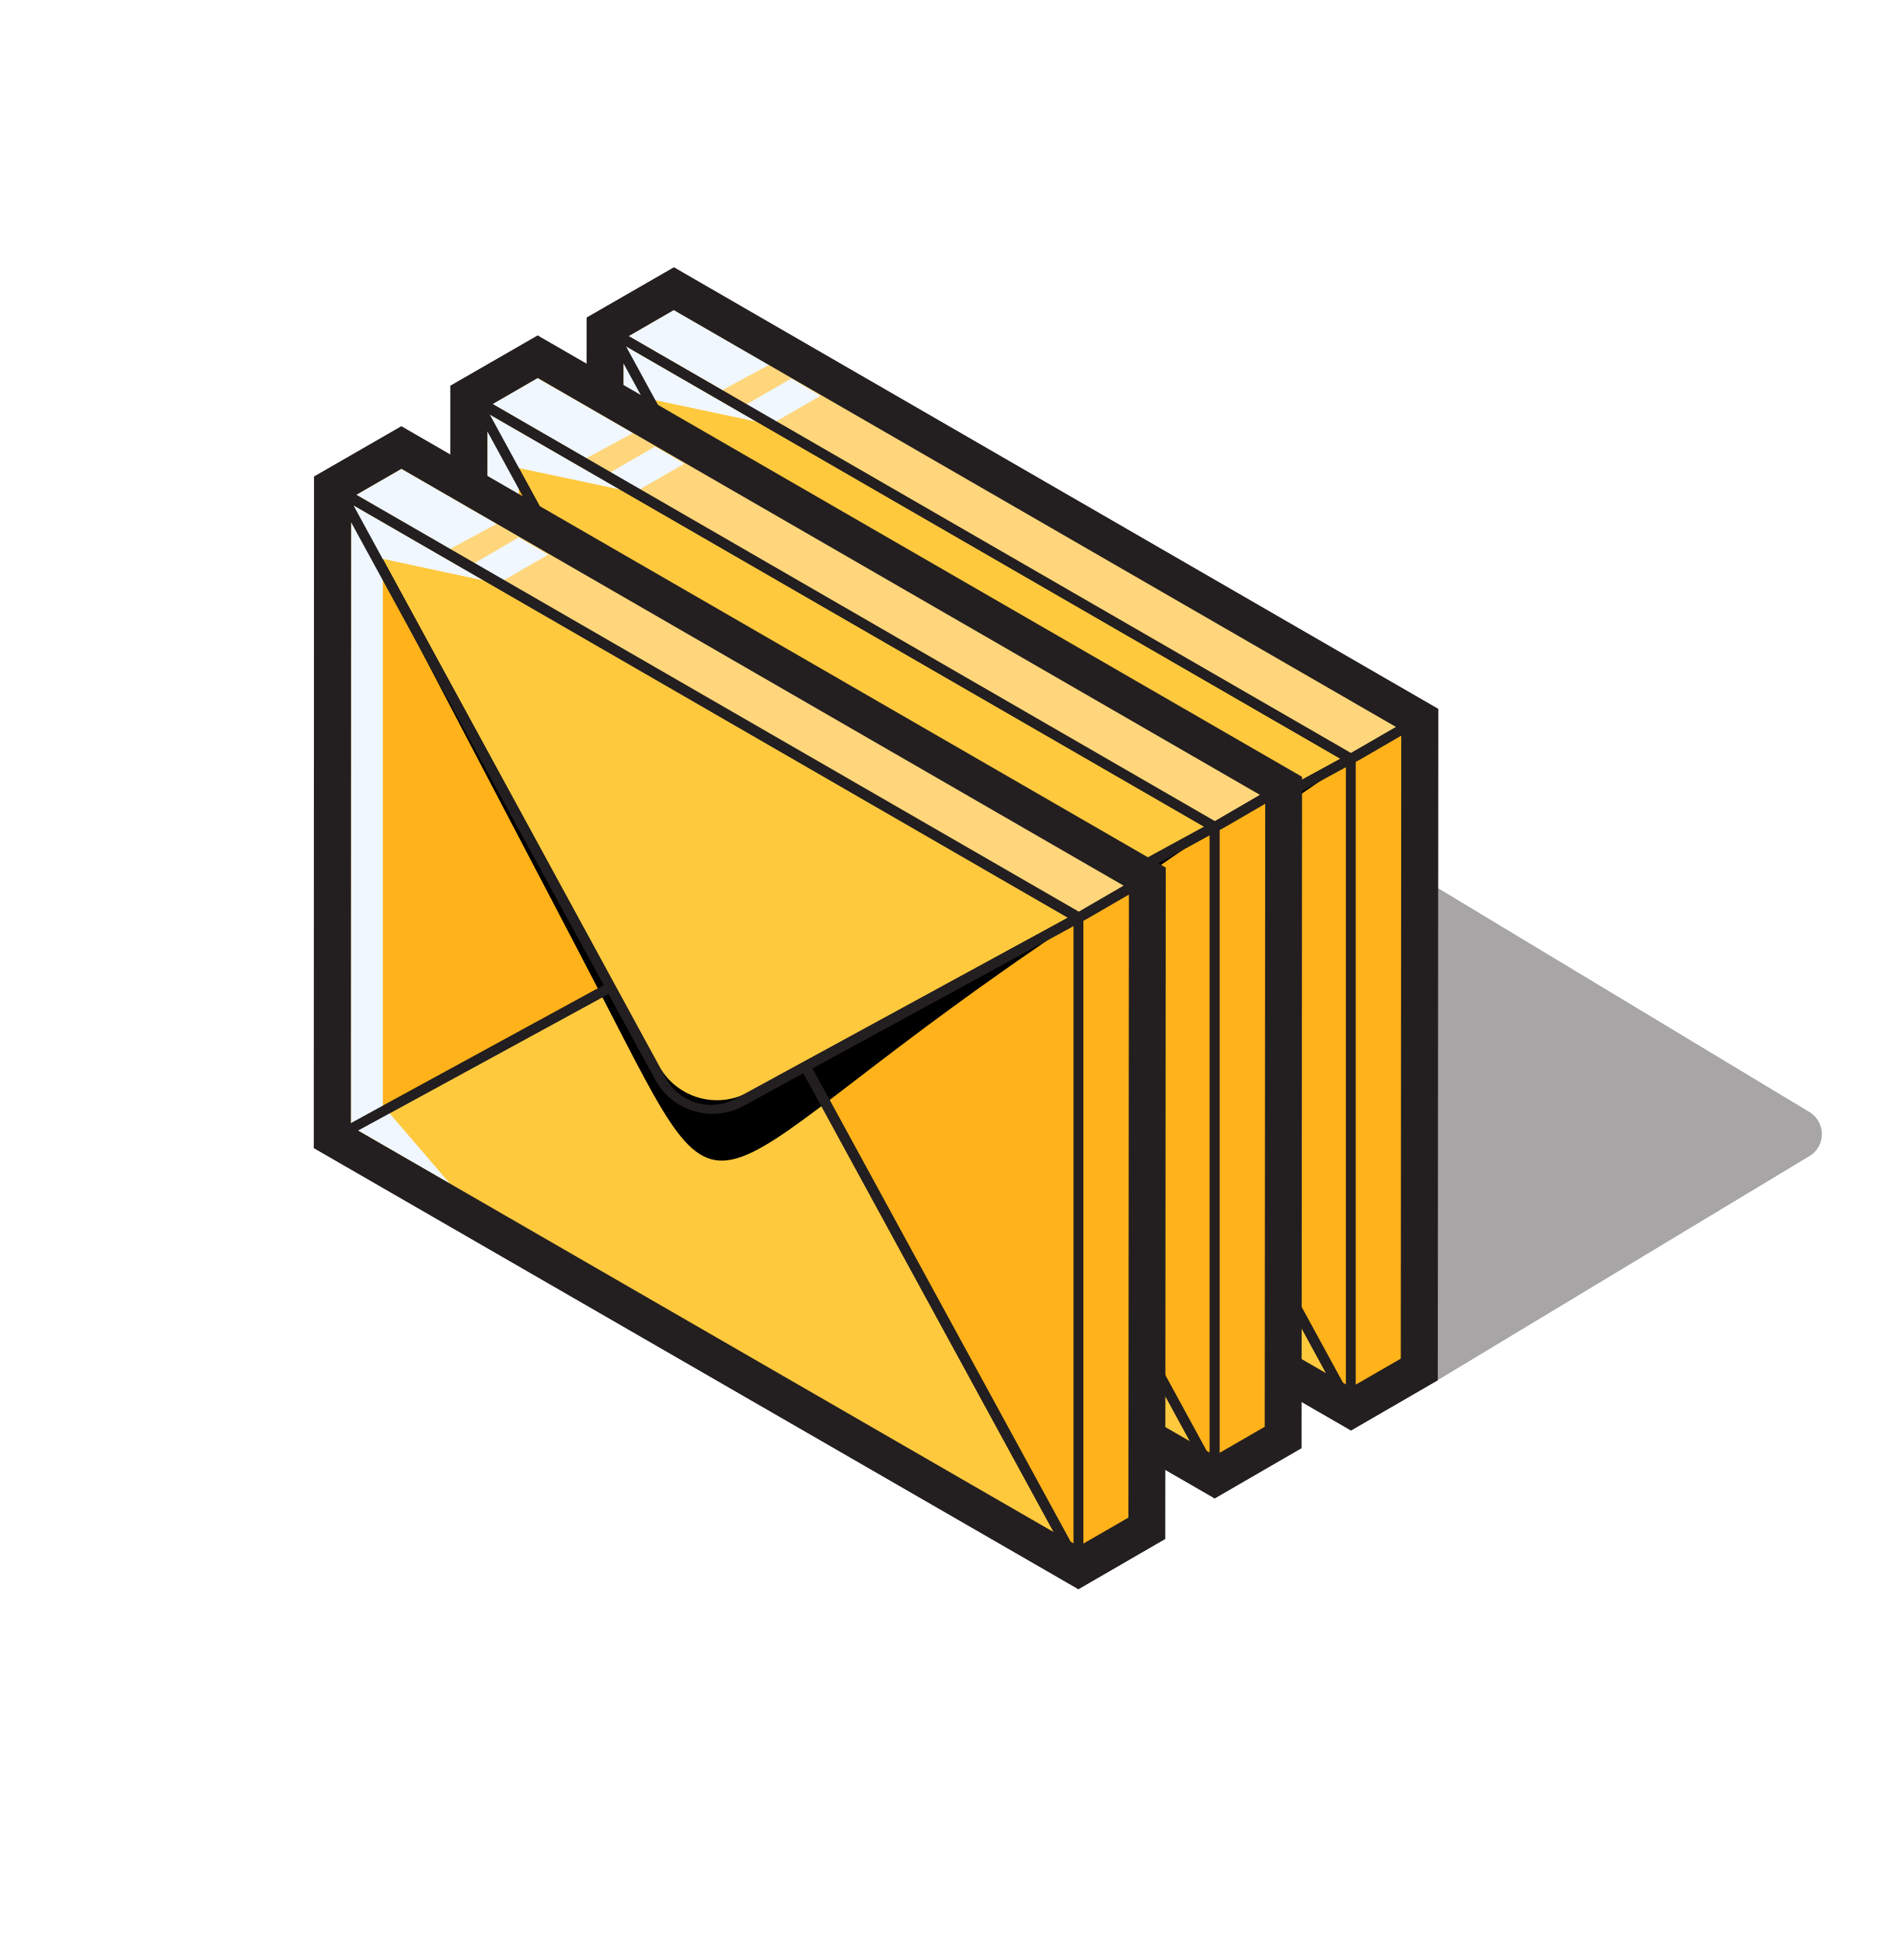
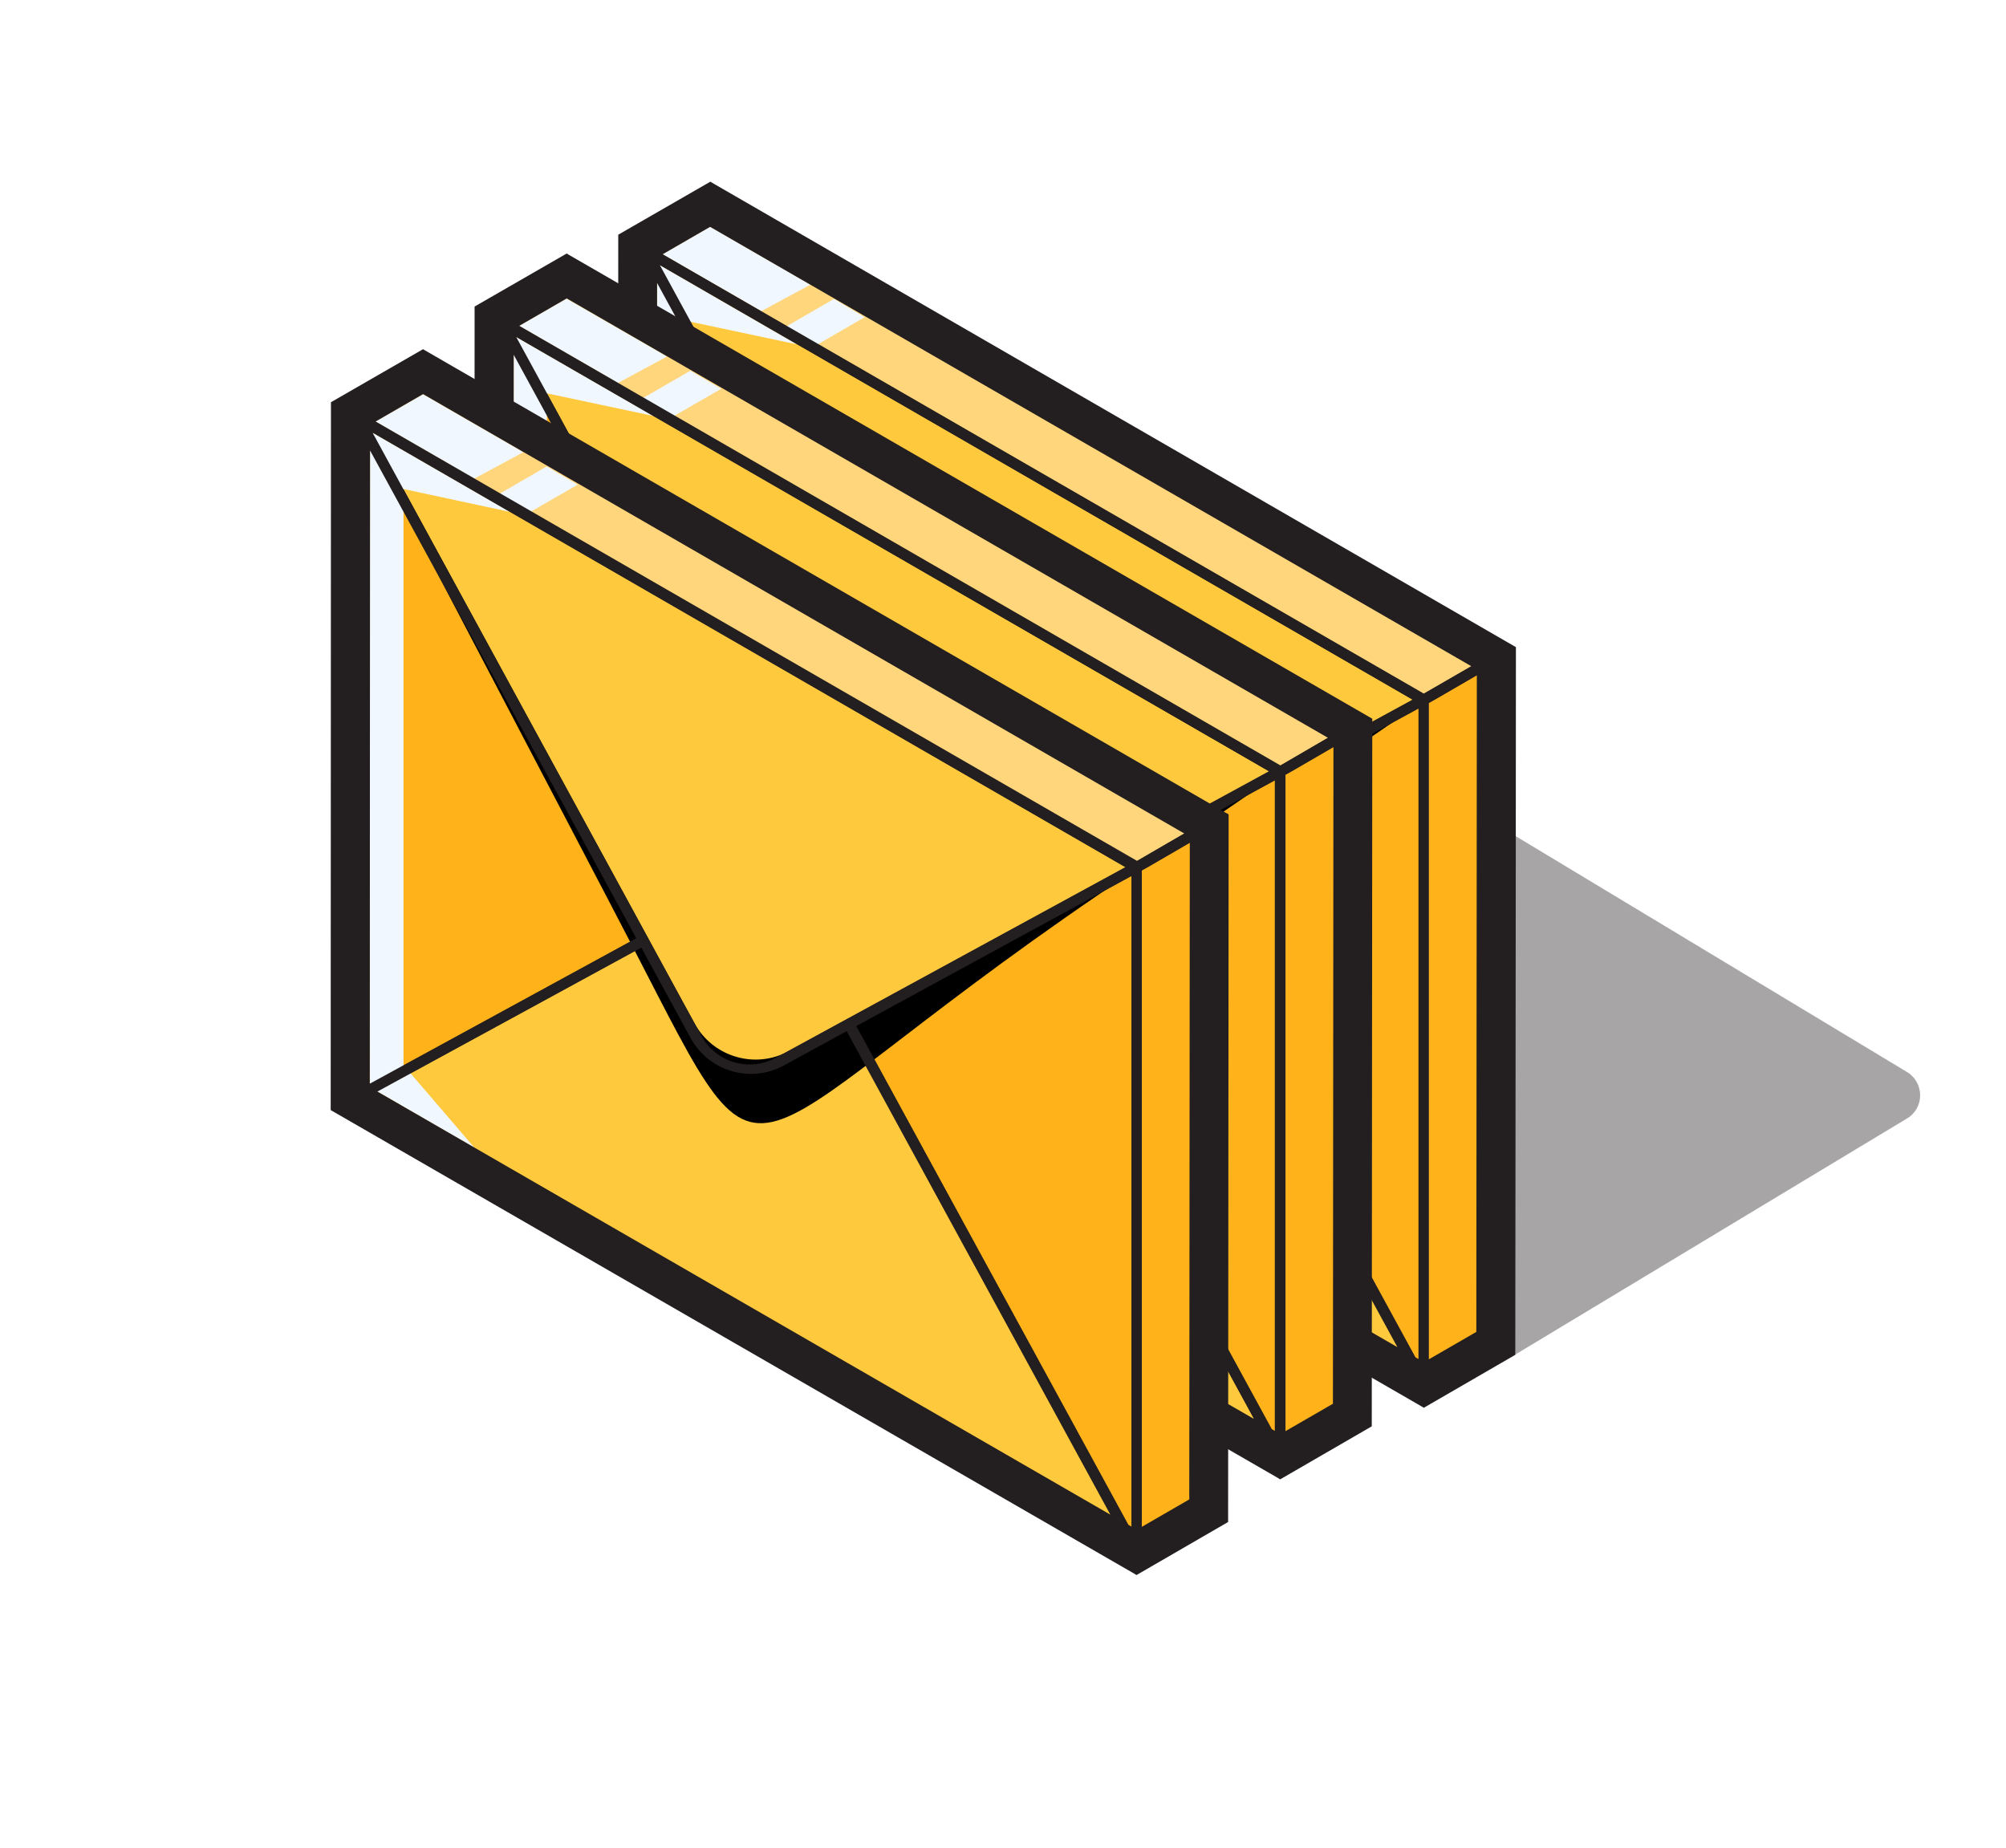
- <svg xmlns="http://www.w3.org/2000/svg" version="1.1" id="Capa_1" x="0px" y="0px" width="120.4px" height="122.9px" viewBox="0 0 790.4 622.9" enable-background="new 0 0 790.4 622.9" xml:space="preserve">
+ <svg xmlns="http://www.w3.org/2000/svg" version="1.1" id="Capa_1" x="0px" y="0px" width="82.4px" height="75.9px" viewBox="0 0 790.4 622.9" enable-background="new 0 0 790.4 622.9" xml:space="preserve">
  <g>
    <g>
      <polygon fill="#FFB21A" points="587.9,207.9 587.9,475.4 587.6,475.6 560.9,491 560.9,223.2 561.1,223.1 587.6,207.8   " />
      <g>
        <polygon fill="#FFB21A" points="561.1,223.2 561.1,491 253.2,313.2 253.2,45.4 254.4,46.1 560.9,223.1    " />
        <path fill="#FFC93E" stroke="#000000" stroke-width="4" stroke-linecap="round" stroke-linejoin="round" stroke-miterlimit="10" d="     M559.9,490.7l-306.5-177L366.7,252l20.4,37.4c6.6,12.2,21.9,16.7,34.1,10l26.5-14.4L559.9,490.7z" />
        <path d="M561.9,223.2C394.8,334,420.4,366.5,362.1,254c-21.5-41.5-87.6-167-108.9-208.6C321.2,88.5,509.1,220.7,561.9,223.2z" />
        <path fill="#FFC93E" stroke="#000000" stroke-width="4" stroke-linecap="round" stroke-linejoin="round" stroke-miterlimit="10" d="     M560.9,223.1l-113.3,61.8l-22.7,12.4c-14.3,7.8-32.1,2.5-39.9-11.7l-4.6-8.4l-11.7-21.5l-2-3.7l-6.1-11.2l-31.6-58L254.4,46.1     l157.6,91l66.8,38.6l17.2,9.9l24.8,14.3L560.9,223.1z" />
        <polygon fill="#FFD67B" stroke="#000000" stroke-width="4" stroke-linecap="round" stroke-linejoin="round" stroke-miterlimit="10" points="     253.2,45.5 560.9,223.2 587.6,207.8 279.9,30.1    " />
        <polygon fill="#F0F7FF" points="261.1,47.6 300,70 319.3,59.6 279.8,36.8    " />
        <polyline fill="#F0F7FF" points="340.7,72.4 322.2,83.1 309.9,76 328.6,65.2    " />
        <polygon fill="#F0F7FF" points="314,83.1 272.1,74.2 272.1,301.1 300,333.6 261.8,311.5 258.8,308.4 258.9,58.8 260,51.9    " />
        <path opacity="0.4" fill="#231F20" enable-background="new    " d="M751.4,369.8l-154.3-93v204.3l154.3-93     C758.3,384,758.3,374,751.4,369.8z" />
        <path fill="#231F20" d="M280.7,19.5l-0.8-0.5l-36.3,20.9l-0.1,277.9v1l316.7,182.8l0.8,0.5l36.1-20.9l0.2-277.8v-1L280.7,19.5z      M363.8,251.1l-105,57.3l0.1-249.5L363.8,251.1z M260,51.9l296.6,171.2l-137.8,75.1c-10.4,5.7-23.5,1.8-29.2-8.6l-22.1-40.5l0,0     L260,51.9z M365.8,254.8l19.4,35.6c7.2,13.2,23.7,18,36.8,10.8l24.7-13.5l103.9,190.5L261.8,311.5L365.8,254.8z M450.5,285.7     l108.4-59.1v256.3l-1.2-0.7L450.5,285.7z M261.1,47.6l18.7-10.8l299.9,173.1L561,220.7L261.1,47.6z M563,224.4l2-1.1l0.2-0.1l0,0     l16.7-9.7l-0.2,258.7L563,483V224.4L563,224.4z" />
      </g>
    </g>
  </g>
  <g>
    <g>
      <polygon fill="#FFB21A" points="531.3,236.2 531.3,503.7 531.1,503.8 504.4,519.2 504.4,251.5 504.5,251.4 531.1,236   " />
      <g>
        <polygon fill="#FFB21A" points="504.5,251.5 504.5,519.2 196.6,341.5 196.6,73.7 197.9,74.4 504.4,251.4    " />
        <path fill="#FFC93E" stroke="#000000" stroke-width="4" stroke-linecap="round" stroke-linejoin="round" stroke-miterlimit="10" d="     M503.3,519L196.8,342l113.3-61.8l20.4,37.4c6.6,12.2,21.9,16.7,34.1,10l26.5-14.4L503.3,519z" />
        <path d="M505.3,251.5c-167.1,110.8-141.5,143.3-199.8,30.8c-21.5-41.5-87.6-167-108.9-208.6C264.6,116.8,452.5,249,505.3,251.5z" />
        <path fill="#FFC93E" stroke="#000000" stroke-width="4" stroke-linecap="round" stroke-linejoin="round" stroke-miterlimit="10" d="     M504.4,251.4l-113.3,61.8l-22.7,12.4c-14.3,7.8-32.1,2.5-39.9-11.7l-4.6-8.4L312.2,284l-2-3.7L304,269l-31.6-58L197.9,74.4     l157.6,91l66.8,38.6l17.2,9.9l24.8,14.3L504.4,251.4z" />
        <polygon fill="#FFD67B" stroke="#000000" stroke-width="4" stroke-linecap="round" stroke-linejoin="round" stroke-miterlimit="10" points="     196.6,73.8 504.4,251.5 531.1,236 223.4,58.4    " />
        <polygon fill="#F0F7FF" points="204.6,75.8 243.5,98.3 262.8,87.9 223.2,65.1    " />
        <polyline fill="#F0F7FF" points="284.2,100.6 265.6,111.3 253.3,104.3 272,93.5    " />
        <polygon fill="#F0F7FF" points="257.4,111.3 215.5,102.4 215.5,329.4 243.5,361.9 205.3,339.8 202.3,336.6 202.4,87.1      203.4,80.2    " />
        <path fill="#231F20" d="M224.1,47.8l-0.8-0.5L187,68.2L186.9,346v1l316.7,182.8l0.8,0.5l36.1-20.9l0.2-277.8v-1L224.1,47.8z      M307.3,279.4l-105,57.3l0.1-249.5L307.3,279.4z M203.4,80.2L500,251.3l-137.8,75.1c-10.4,5.7-23.5,1.8-29.2-8.6l-22-40.4l0,0     L203.4,80.2z M309.3,283.1l19.4,35.6c7.2,13.2,23.7,18,36.8,10.8l24.7-13.5l103.9,190.5L205.3,339.8L309.3,283.1z M393.9,314     l108.4-59.1v256.3l-1.2-0.7L393.9,314z M204.6,75.8L223.3,65l299.9,173.1L504.5,249L204.6,75.8z M506.5,252.7l2-1.1l0.2-0.1l0,0     l16.7-9.7l-0.2,258.7l-18.7,10.8V252.7L506.5,252.7z" />
      </g>
    </g>
  </g>
  <g>
    <g>
      <polygon fill="#FFB21A" points="474.7,273.9 474.7,541.4 474.5,541.5 447.8,557 447.8,289.2 448,289.1 474.5,273.7   " />
      <g>
        <polygon fill="#FFB21A" points="448,289.2 448,557 140,379.2 140,111.4 141.3,112.1 447.8,289.1    " />
        <path fill="#FFC93E" stroke="#000000" stroke-width="4" stroke-linecap="round" stroke-linejoin="round" stroke-miterlimit="10" d="     M446.8,556.7l-306.5-177l113.3-61.8l20.4,37.4c6.6,12.2,21.9,16.7,34.1,10l26.5-14.4L446.8,556.7z" />
        <path d="M448.8,289.2C281.7,400,307.3,432.5,249,319.9c-21.5-41.5-87.6-167-108.9-208.6C208.1,154.5,395.9,286.7,448.8,289.2z" />
        <path fill="#FFC93E" stroke="#000000" stroke-width="4" stroke-linecap="round" stroke-linejoin="round" stroke-miterlimit="10" d="     M447.8,289.1l-113.3,61.8l-22.7,12.4c-14.3,7.8-32.1,2.5-39.9-11.7l-4.6-8.4l-11.7-21.5l-2-3.7l-6.1-11.2l-31.6-58l-74.5-136.7     l157.6,91l66.8,38.6l17.2,9.9l24.8,14.3L447.8,289.1z" />
        <polygon fill="#FFD67B" stroke="#000000" stroke-width="4" stroke-linecap="round" stroke-linejoin="round" stroke-miterlimit="10" points="     140,111.5 447.8,289.2 474.5,273.7 166.8,96.1    " />
        <polygon fill="#F0F7FF" points="148,113.5 186.9,136 206.2,125.6 166.7,102.8    " />
        <polyline fill="#F0F7FF" points="227.6,138.4 209,149.1 196.8,142 215.4,131.2    " />
        <polygon fill="#F0F7FF" points="200.9,149.1 159,140.1 159,367.1 186.9,399.6 148.7,377.5 145.7,374.3 145.8,124.8 146.8,117.9         " />
        <path fill="#231F20" d="M167.5,85.5l-0.8-0.5l-36.3,20.9l-0.1,277.9v1L447,567.5l0.8,0.5l36.1-20.9l0.2-277.8v-1L167.5,85.5z      M250.7,317.1l-105,57.3l0.1-249.5L250.7,317.1z M146.8,117.9l296.6,171.2l-137.8,75.1c-10.4,5.7-23.5,1.8-29.2-8.6l-22.1-40.5     l0,0L146.8,117.9z M252.7,320.8l19.4,35.6c7.2,13.2,23.7,18,36.8,10.8l24.7-13.5l103.9,190.5L148.7,377.5L252.7,320.8z      M337.4,351.7l108.4-59.1v256.3l-1.2-0.7L337.4,351.7z M148,113.5l18.7-10.8l299.9,173.1L448,286.6L148,113.5z M449.9,290.4     l2-1.1l0.2-0.1l0,0l16.7-9.7l-0.2,258.7L449.9,549V290.4L449.9,290.4z" />
      </g>
    </g>
  </g>
</svg>
